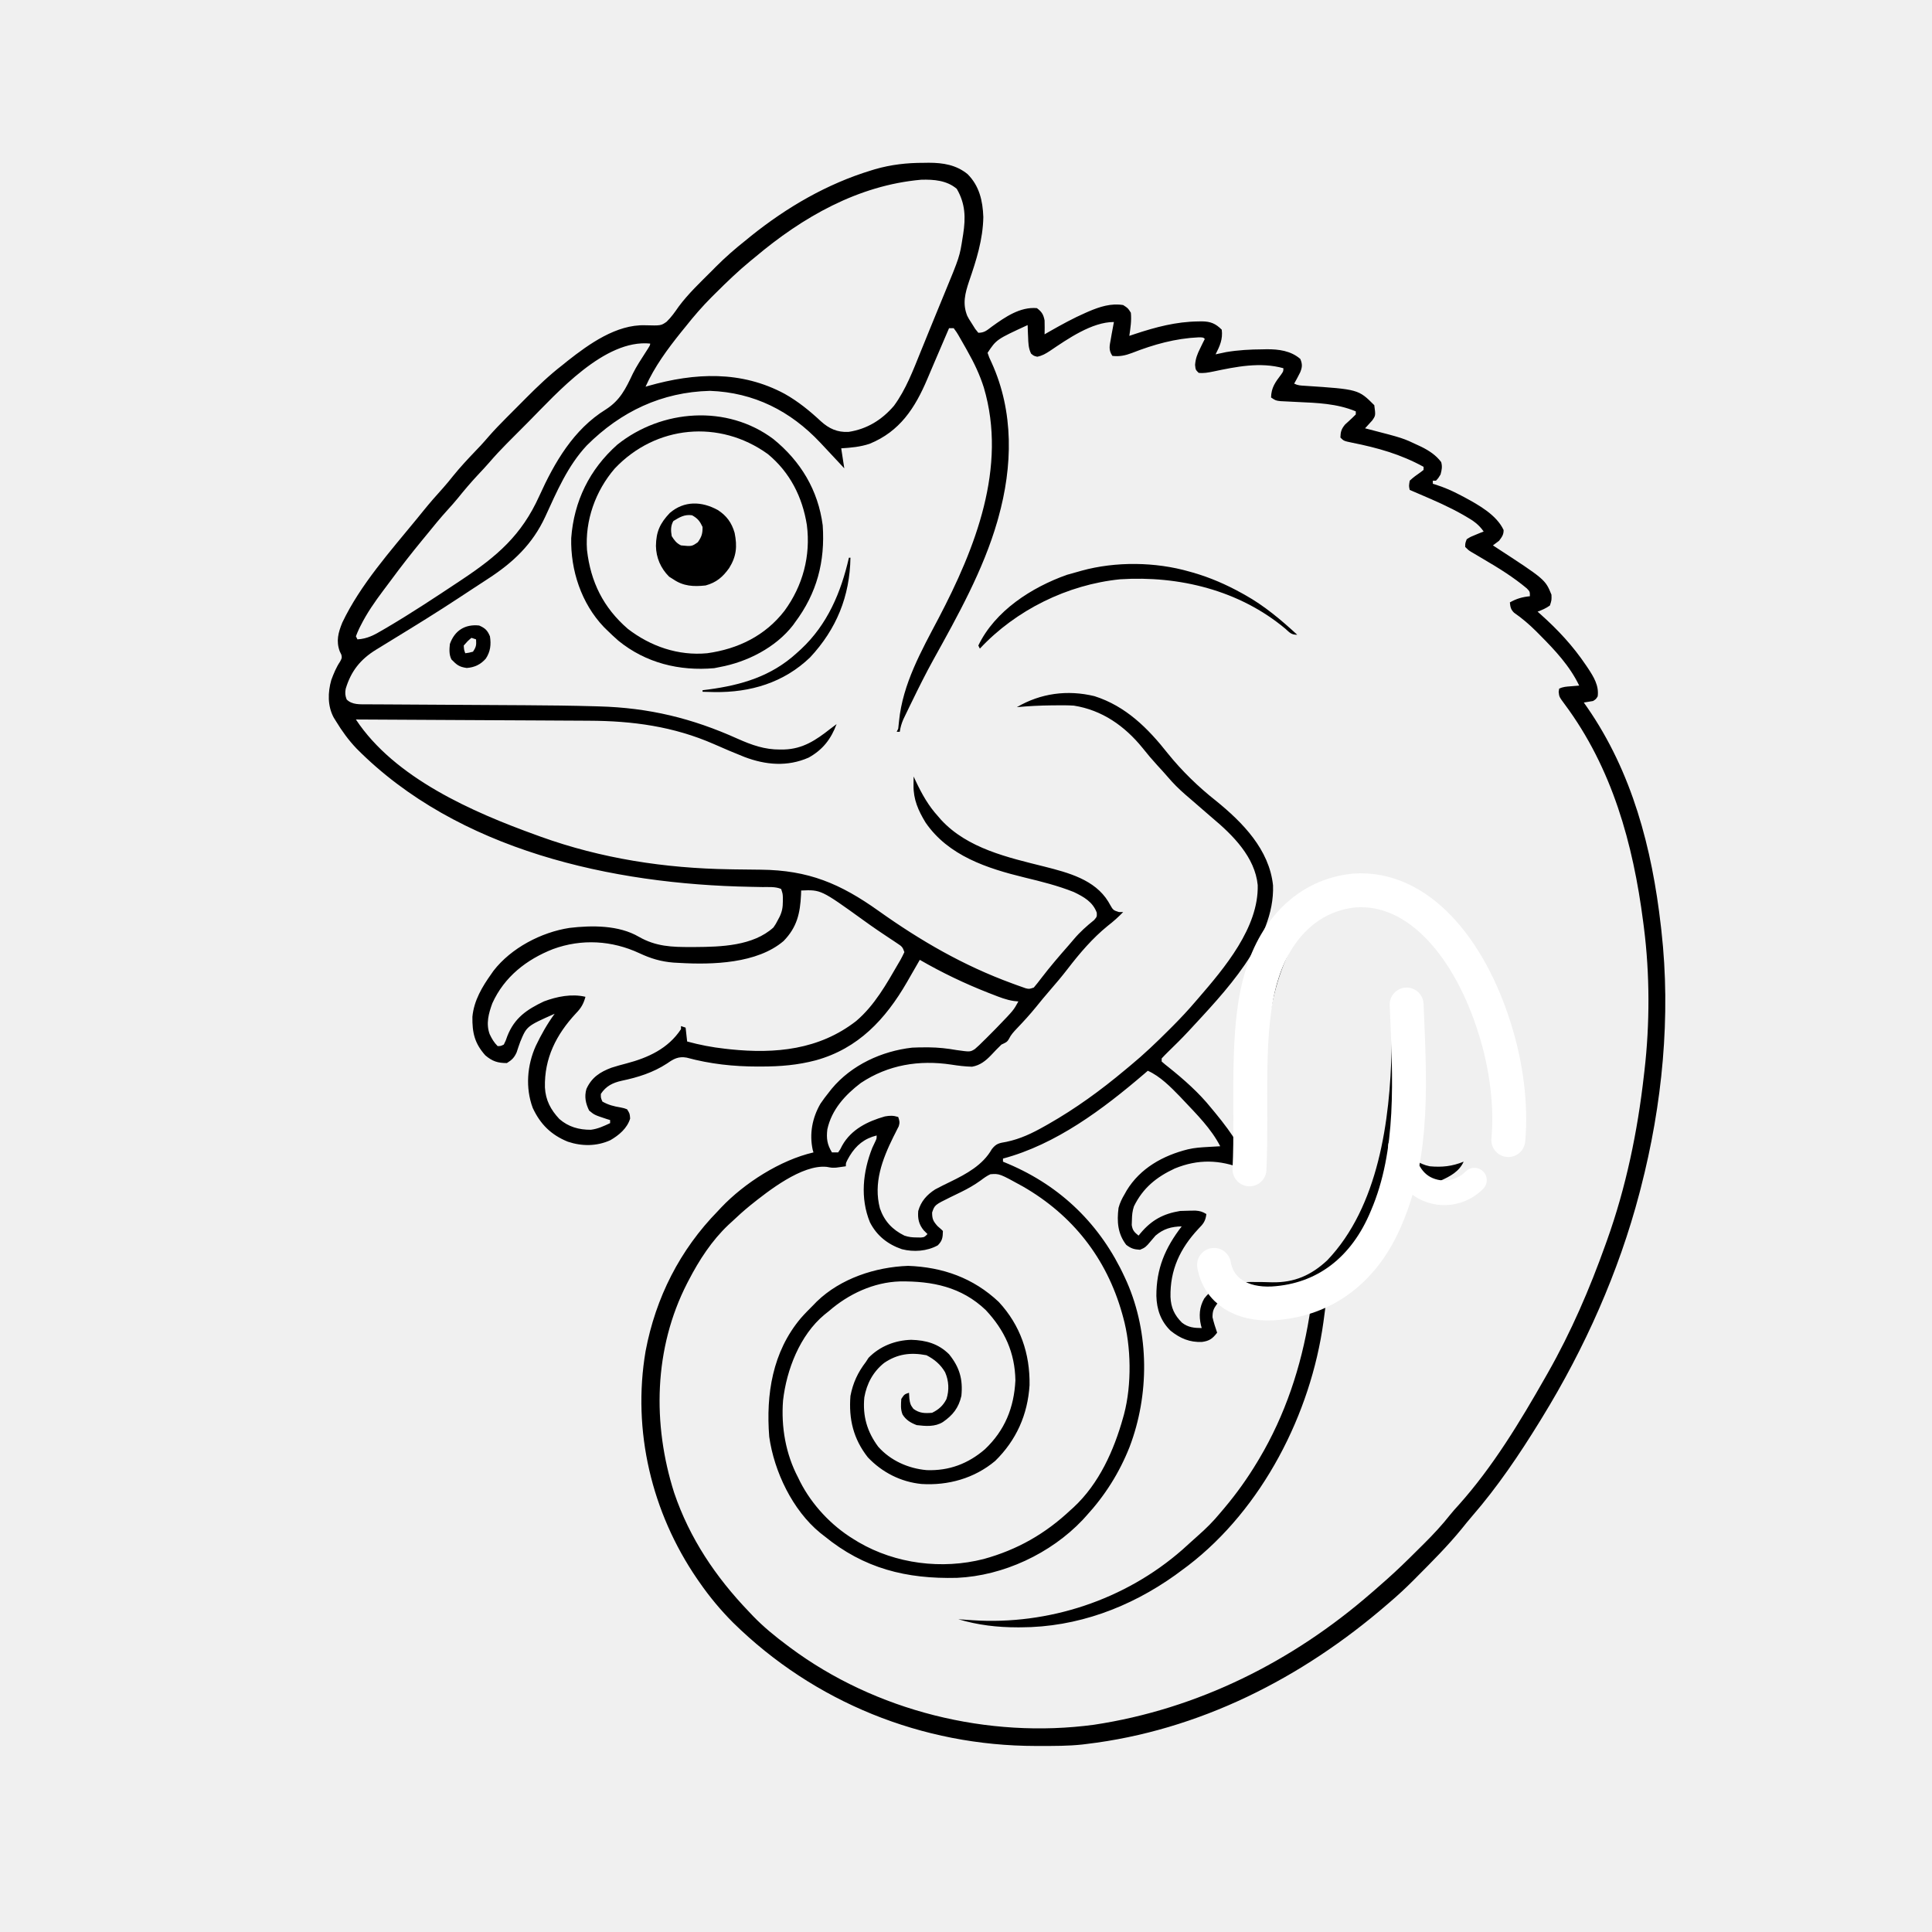
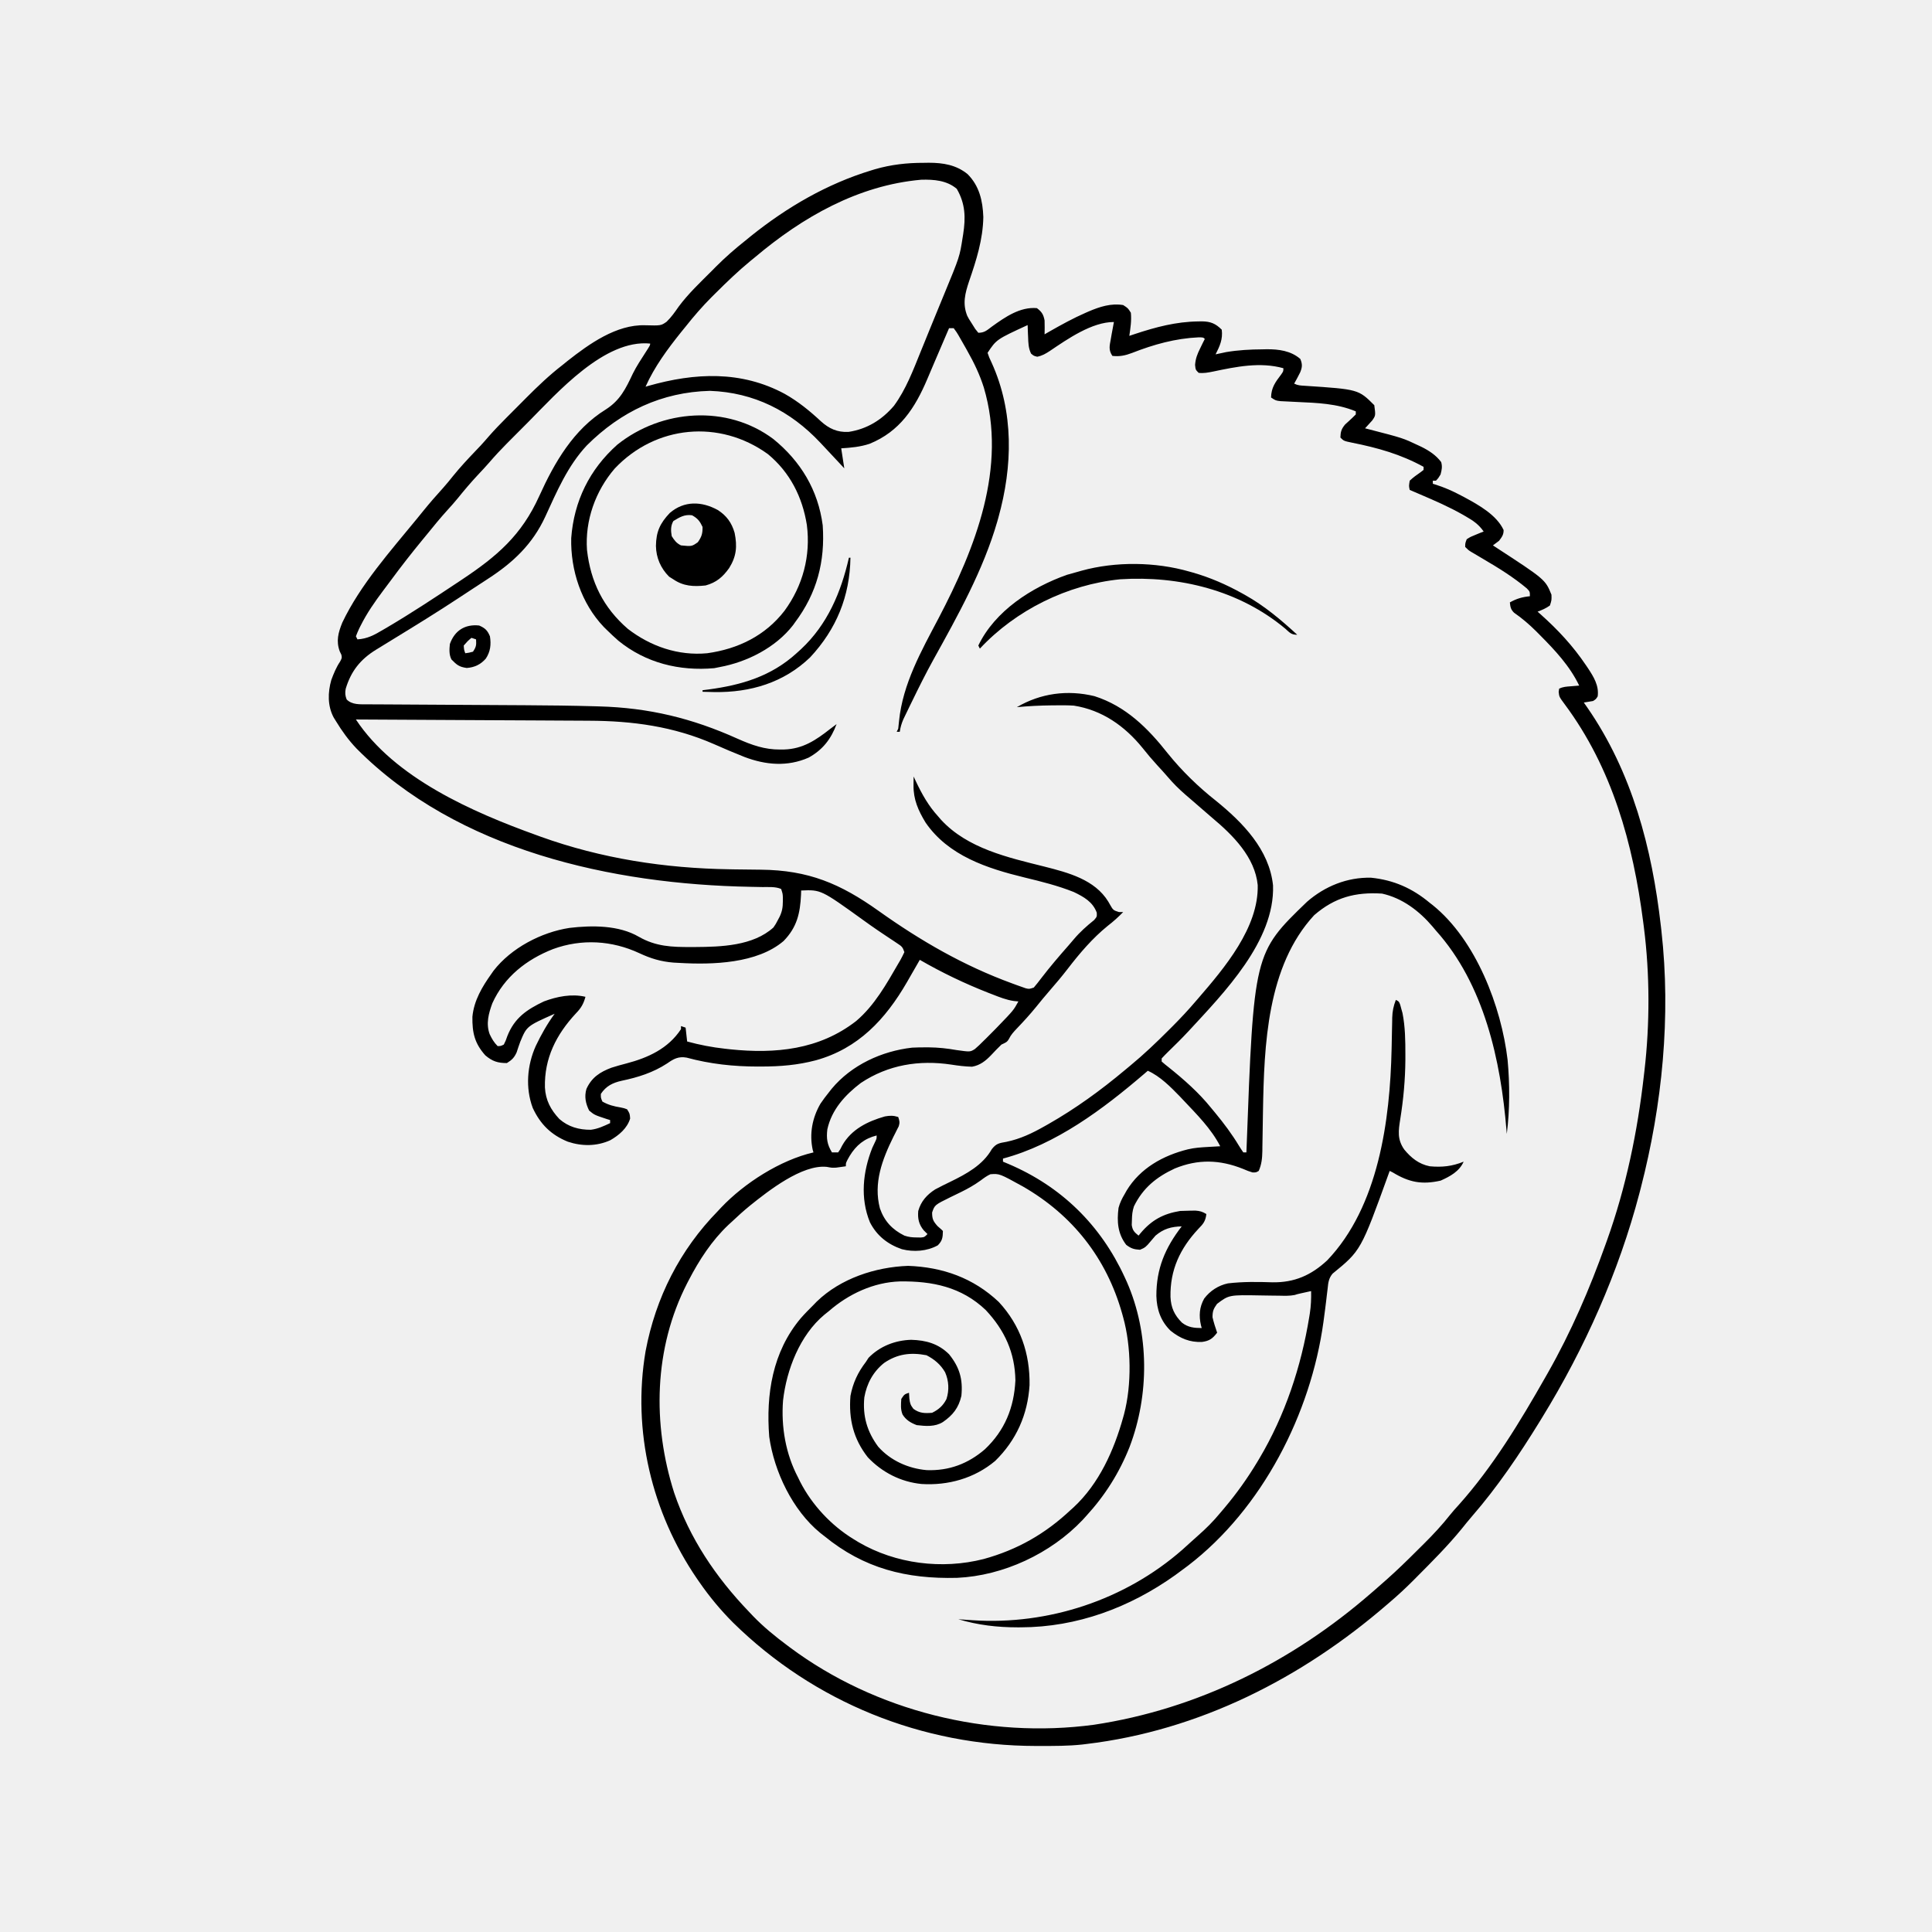
<svg xmlns="http://www.w3.org/2000/svg" viewBox="0 0 1254 1254" role="img" aria-labelledby="title desc">
  <path fill="currentColor" d="M599.625 105.688c.53-.01.53-.01 3.2-.05 9.27 0 17.8 1.36 25.18 7.36 7.66 7.66 9.86 17.3 10.24 27.88-.25 14.61-4.56 28.11-9.28 41.79-2.59 7.81-4.33 14.45-1.16 22.32.94 1.83.94 1.83 3.07 5.14.7 1.11 1.4 2.23 2.12 3.38.66.82 1.32 1.65 2.01 2.49 4.1 0 5.64-1.7 8.93-4.12 8.54-6.13 18.18-12.83 29.07-11.88 3.19 2.36 4.28 4.18 5 8 .06 1.58.08 3.17.06 4.75-.01.4-.01.4-.03 2.42l-.03 1.83c1.11-.64 2.22-1.28 3.37-1.94 7.63-4.34 15.26-8.54 23.31-12.06.64-.28 1.27-.55 1.92-.84 7.28-3.09 14.45-5.43 22.4-4.16 3.12 2 3.12 2 5 5 .5 5.2-.25 9.84-1 15 .59-.2.59-.2 3.59-1.2 13.59-4.49 26.7-7.99 41.09-8.17.76-.02 1.51-.03 2.29-.04 5.76.05 9 1.38 13.03 5.41.76 6.23-1.26 10.59-4 16 .6-.13 1.21-.26 1.83-.4.42-.09.42-.09 2.54-.53.81-.18 1.62-.35 2.46-.53 7.86-1.33 15.71-1.74 23.67-1.79l2.64-.06c7.84-.05 15.76.98 21.86 6.31 1.38 3.35 1.29 5.27-.07 8.62-1.24 2.5-2.55 4.95-3.93 7.38 2.41 1.21 4.18 1.24 6.88 1.4 34.82 2.31 34.82 2.31 45.12 12.6.9 6.7.9 6.7-1.37 9.95l-1.67 1.82-1.67 1.85-1.29 1.38c.66.17 1.33.34 2.02.52 22.57 5.82 22.57 5.82 32.66 10.61.66.31 1.33.62 2.01.94 4.9 2.45 9.44 5.42 12.74 9.87.82 2.99.37 5.09-.43 8.06-1.44 2.38-1.44 2.38-3 4h-2v2c.54.17 1.08.33 1.64.5 5.85 1.84 11.19 4.2 16.6 7.07.83.43 1.65.86 2.49 1.31 9.16 4.97 20.62 11.34 25.2 21.12.1 3.05-1.14 4.59-2.93 7-1.32 1.03-2.65 2.03-4 3q.72.48 1.47.96c32.49 21.16 32.49 21.16 36.53 31.04.12 3.5.12 3.5-1 7-2.5 1.81-5.12 2.95-8 4 .64.57 1.28 1.14 1.94 1.73 11.26 10.05 20.97 20.47 29.43 33.02.42.62.83 1.23 1.26 1.86 3.72 5.63 7.32 11.4 6.37 18.39-1.13 1.81-1.13 1.81-3 3-2 .37-4 .71-6 1 .36.52.36.52 2.2 3.13 29.19 42.18 42.06 91.4 47.8 141.87.11 1.01.23 2.02.35 3.05 6.28 55.57.59 112.98-13.35 166.95-.3 1.16-.6 2.31-.91 3.5-13.4 51.1-35.47 100.54-63.09 145.5-.53.86-1.05 1.71-1.59 2.6-13.18 21.41-27.41 42.5-43.91 61.5-2.34 2.71-4.59 5.48-6.82 8.28-8.99 11-19.04 21.06-29.06 31.12-.83.84-1.66 1.68-2.52 2.54-4.87 4.86-9.86 9.5-15.1 13.96-.54.47-1.08.93-1.64 1.41-55.42 47.91-122.15 81.89-195.36 90.59-.42.05-.42.05-2.5.31-9.16.99-18.37.94-27.57.94h-2.68c-73.74-.08-143.8-28.34-196.38-80a189.3 189.3 0 0 1-21.87-26.25c-.51-.72-1.01-1.44-1.53-2.19-29.47-43.03-42.24-96.2-33.44-147.85 6.56-34.72 22.24-65.7 46.97-90.96.34-.36.34-.36 2.07-2.22 15.13-15.93 38.4-30.81 59.93-35.78-.08-.27-.08-.27-.49-1.62-2.28-10.45-.29-20.87 5.03-30.03 1.72-2.55 3.53-4.95 5.46-7.35.6-.77 1.21-1.54 1.84-2.34 12.85-15.4 32.41-24.42 52.16-26.66 2.85-.15 5.7-.19 8.56-.19h2.37c6.11.06 11.93.7 17.95 1.76 8.83 1.24 8.83 1.24 11.88-.67 1.91-1.61 3.67-3.31 5.42-5.09.65-.62 1.29-1.25 1.95-1.9 1.98-1.94 3.93-3.92 5.87-5.91l1.8-1.86c10.04-10.4 10.04-10.4 13.2-16.14-.48-.04-.48-.04-2.89-.27-4.9-.71-9.34-2.49-13.93-4.29-.92-.36-1.84-.72-2.79-1.08-15.46-6.07-30.01-13.06-44.39-21.36-.39.67-.77 1.34-1.16 2.03-1.78 3.1-3.56 6.19-5.34 9.28-.61 1.06-1.21 2.11-1.83 3.19-13.96 24.14-31.64 43.11-59.16 50.71-11.8 3.11-23.02 4.03-35.2 4.04-.39 0-.39 0-2.38.01-15.91-.01-30.92-1.63-46.31-5.8-5.28-.92-8.36.8-12.62 3.79-9.09 5.94-18.9 9.03-29.45 11.23-5.9 1.32-10.17 3.44-13.55 8.52-.07 2.5-.07 2.5 1 5 3.93 2.22 7.38 3.08 11.81 3.81 2.28.48 2.28.48 4.19 1.19 1.74 2.75 1.74 2.75 2 6-1.89 6.34-7.27 10.85-12.87 14.08-8.82 4.01-18.52 4-27.59.95-10.81-4.37-17.88-11.35-22.77-21.94-4.84-13.01-3.65-27.66 1.99-40.22 3.5-7.32 7.43-14.32 12.24-20.87-18.13 8.05-18.13 8.05-22.35 18.26-.82 2.25-1.6 4.51-2.32 6.79-1.58 3.49-3.1 4.95-6.33 6.95-5.9 0-9.42-1.11-14-5-6.94-7.77-8.54-14.69-8.38-25.05 1-10.54 6.32-19.47 12.38-27.95.42-.61.85-1.22 1.28-1.85 11.47-14.84 31.02-25.05 49.34-27.87 14.55-1.72 32.01-1.86 45.05 5.77 11.1 6.33 21.38 6.7 33.89 6.64h2.51c16.95-.1 37.71-.71 50.93-12.69 1.54-2.25 1.54-2.25 2.74-4.56.41-.76.82-1.53 1.24-2.32 1.68-3.52 2.15-6.26 2.14-10.12 0-.43 0-.43.01-2.62-.13-2.38-.13-2.38-1.13-5.38-3.75-1.62-8.14-1.19-12.16-1.24-1.67-.03-3.33-.07-5-.1-.87-.01-1.74-.03-2.64-.05-89.87-1.65-190.11-23.54-255.75-89.72-5.24-5.49-9.51-11.4-13.45-17.89-.48-.76-.95-1.53-1.44-2.32-4.01-7.52-3.82-16.23-1.54-24.29 1.59-4.26 3.19-8.22 5.73-12 1.25-2.39 1.25-2.39.81-4.46-.16-.34-.16-.34-1-2.05-2.55-6.7-1.01-12.34 1.63-18.82 11.68-24.51 31.2-46.33 48.3-67.22 1.35-1.64 2.68-3.3 4.02-4.95 4.27-5.27 8.68-10.36 13.26-15.38 2.2-2.48 4.28-5.04 6.35-7.63 4.53-5.61 9.42-10.83 14.38-16.04.31-.32.31-.32 1.85-1.94.53-.56 1.07-1.12 1.62-1.7 1.8-1.95 3.54-3.95 5.28-5.96 3.61-4.13 7.39-8.04 11.26-11.92.7-.7 1.39-1.4 2.11-2.12 1.47-1.47 2.93-2.94 4.4-4.41 2.21-2.21 4.42-4.43 6.62-6.66 7.48-7.5 14.96-14.65 23.36-21.13 1.13-.91 2.26-1.83 3.39-2.75 13.99-11.01 31.75-23.73 50.33-23.13 10.28.27 10.28.27 13.93-2.27 3.08-2.96 5.45-6.37 7.87-9.86 6.22-8.38 13.99-15.69 21.35-23.05.92-.93 1.83-1.86 2.78-2.81 6.13-6.15 12.54-11.74 19.35-17.13 1.16-.95 2.33-1.9 3.5-2.86 23.36-18.71 49.32-33.83 78.06-42.57.77-.24 1.54-.47 2.34-.72 10.49-3.02 20.82-4.19 31.72-4.16m-109.62 61.31c-.5.41-.5.41-3.02 2.46-7.84 6.45-15.11 13.45-22.3 20.61-.92.9-1.84 1.81-2.78 2.75-6.06 6.09-11.58 12.45-16.9 19.18-.98 1.21-1.96 2.41-2.94 3.61-8.83 11.02-17.27 22.44-23.06 35.39.31-.09.31-.09 1.87-.55 30.14-8.55 60.19-10.02 88.48 5.21 8.64 4.86 16.21 11.03 23.46 17.78 5.28 4.77 10.65 7.26 17.93 6.9 11.99-1.81 21.68-7.81 29.5-16.96 7.77-10.56 12.49-23.17 17.38-35.25.6-1.48 1.2-2.96 1.81-4.43 1.24-3.05 2.47-6.09 3.71-9.14 1.52-3.73 3.05-7.46 4.58-11.19 1.17-2.84 2.34-5.68 3.5-8.52.55-1.33 1.09-2.66 1.64-3.98 10.01-24.24 10.01-24.24 11.95-36.68.11-.71.23-1.42.35-2.16 1.67-10.79 1.44-19.83-4.16-29.46-6.45-5.51-14.88-6.15-23.11-5.91-40.92 3.61-77.03 24.29-107.89 50.34m191.41 60.8c-2.71 1.78-4.99 3.12-8.19 3.74-2.22-.54-2.22-.54-3.99-2.02-1.72-3.51-1.8-6.93-1.92-10.77-.04-.74-.07-1.49-.11-2.26-.08-1.83-.14-3.66-.2-5.49-20.22 9.32-20.22 9.32-26 18 .97 2.9.97 2.9 2.62 6.38 14.54 32 13.7 67.25 4.38 100.62-.24.84-.47 1.67-.71 2.53-9.07 31.42-25.57 60.99-41.36 89.47-5.01 9.05-9.6 18.27-14.12 27.57-.34.68-.67 1.36-1.02 2.07-.95 1.95-1.9 3.91-2.84 5.87-.54 1.13-1.09 2.26-1.65 3.43-1.17 2.73-1.86 5.14-2.3 8.06h-2c.32-.66.66-1.32 1-2 .19-1.68.38-3.36.54-5.05 2.41-24.11 14.48-45.47 25.61-66.59 23.92-45.64 44.71-98.03 29.43-149.77-2.64-8.36-6.27-15.97-10.58-23.59-.4-.7-.79-1.41-1.19-2.14-1.19-2.13-2.4-4.24-3.63-6.36-.37-.65-.74-1.31-1.13-1.98-1.07-1.8-1.07-1.8-3.05-4.52h-3c-.17.38-.17.38-1 2.32-2.9 6.79-5.81 13.57-8.72 20.36-1.48 3.43-2.94 6.87-4.39 10.32-7.95 18.79-17.83 34.06-37.49 42.06-6.05 2.01-12.06 2.54-18.4 2.94.66 4.29 1.31 8.58 2 13-.44-.47-.44-.47-2.65-2.86-3.76-4.06-7.55-8.1-11.35-12.14-.54-.57-1.07-1.14-1.62-1.72-19.3-20.53-43.01-32.56-71.57-33.59-31.31.79-57.83 13.4-79.9 35.39-12.48 13.32-19.5 29.99-27.04 46.36-8.2 17.73-20.74 29.61-37.06 40.19-1.04.68-2.09 1.37-3.16 2.07-2.16 1.42-4.32 2.83-6.49 4.24-2.98 1.94-5.96 3.9-8.93 5.87-14.22 9.38-28.7 18.31-43.23 27.19-3.09 1.89-6.18 3.79-9.26 5.69-.61.37-1.22.75-1.85 1.13-10 6.2-16.08 13.84-19.5 25.21-.52 2.61-.37 4.49.61 6.97 3.6 3.61 8.78 3.13 13.66 3.15.55.01.55.01 3.35.03 1.19 0 2.39.01 3.63.01a2302 2302 0 0 0 12.17.07c4.41.02 8.83.05 13.25.08l25.86.15c10.88.06 21.75.12 32.63.19l10.95.06c15.4.08 30.79.26 46.18.7l2.05.06c32.57.89 60.5 7.7 90.02 20.99 9.13 4.06 17.54 7.1 27.62 7.01.82 0 1.65-.01 2.5-.02 12.25-.36 20.71-6.07 30.13-13.48 1.33-1 2.66-2 4-3-3.63 9.73-8.98 16.65-18.14 21.74-13.8 6.07-27.91 4.81-41.7-.43-6.68-2.64-13.28-5.47-19.85-8.37-26.2-11.45-52.63-15.04-81.1-15.14l-4.97-.03c-4.46-.03-8.92-.05-13.39-.07-4.67-.02-9.35-.05-14.03-.08-8.83-.05-17.67-.09-26.51-.13-10.07-.05-20.14-.11-30.21-.16q-31.05-.18-62.1-.33c25.1 38.03 75.78 60.13 117 75 .47.17.47.17 2.85 1.04 39.57 14.26 80.71 20.53 122.64 21.19l3.39.06c5.63.09 11.27.16 16.91.2 31 .3 51.64 9.05 76.51 26.77 27.18 19.35 55.09 35.5 86.51 46.99.53.2.53.2 3.25 1.2 1 .35 1.99.71 3.02 1.07.88.31 1.75.62 2.66.94 2.26.54 2.26.54 5.26-.46 1.7-2 3.29-4.01 4.87-6.12 5.63-7.36 11.62-14.34 17.74-21.29 1.15-1.32 2.28-2.65 3.41-3.99 3.97-4.71 8.34-8.56 13.13-12.42 1.85-2.18 1.85-2.18 1.72-4.79-2.57-7.03-8.44-10.28-14.87-13.39-10.38-4.15-21.1-6.81-31.94-9.43-24.29-5.91-49.52-14.08-64.34-35.72-4.73-7.81-7.89-14.93-7.79-24.1l.03-3.26c.01-.41.01-.41.04-2.49.48 1.04.96 2.08 1.46 3.15 4.03 8.45 8.17 15.9 14.54 22.85.59.68 1.18 1.37 1.78 2.07 17.21 18.71 43.54 24.51 67.15 30.42 15.3 3.89 32.66 8.38 41.44 22.76.41.72.82 1.44 1.25 2.19 1.81 3.15 1.98 3.44 5.69 4.56h2.69c-3.17 3.27-6.4 6.17-10 8.94-9.92 8.05-18.15 17.71-25.91 27.8-3.76 4.89-7.72 9.57-11.76 14.22-3.01 3.48-5.95 7.01-8.83 10.61-3.96 4.88-8.18 9.48-12.52 14.02-2.01 2.13-3.79 4.02-5.08 6.67-1.21 2.33-2.56 2.59-4.9 3.74-2.33 2.25-4.56 4.56-6.76 6.93-3.58 3.71-7.13 6.52-12.31 7.44-4.58-.12-8.97-.65-13.5-1.37-20.88-3.12-40.87.08-58.7 11.92-10.21 7.77-18.92 17.27-21.73 30.08-.71 5.84-.15 9.89 3 15h4c1.38-1.94 1.38-1.94 2.68-4.56 5.89-10.42 16.45-15.61 27.69-18.81 3.36-.58 5.41-.63 8.63.37.81 2.35 1.12 3.61.35 6.01l-1.09 2.12c-.19.39-.19.39-1.18 2.37-.21.41-.21.41-1.27 2.5-7.18 14.58-13.01 29.88-8.69 46.31 2.91 8.35 8 13.78 15.88 17.69 2.94.98 4.99 1.17 8.06 1.19.44.01.44.01 2.66.04 2.28-.23 2.28-.23 4.28-2.23-.81-.8-1.61-1.61-2.44-2.43-3.2-3.89-3.98-7.59-3.56-12.57 1.74-6.25 5.62-10.56 11-14 3.24-1.75 6.55-3.36 9.87-4.97 10.35-5.04 21.05-10.82 26.89-21.16 2.92-3.75 4.86-3.92 9.48-4.74 9.13-1.92 16.68-5.56 24.76-10.13.77-.44 1.55-.88 2.36-1.33 17.76-10.11 34.08-21.97 49.74-35.08 1.23-1.03 2.46-2.05 3.69-3.07 8.68-7.16 16.75-14.88 24.71-22.83.46-.47.46-.47 2.82-2.82 5.09-5.13 10-10.36 14.68-15.87.53-.62 1.07-1.23 1.62-1.87 17.09-19.79 39.43-46.1 38.72-73.67-1.8-18.11-16.08-32.34-29.34-43.46-2.49-2.14-4.97-4.29-7.44-6.43-.33-.29-.33-.29-1.99-1.73l-3.84-3.33c-1.48-1.29-2.97-2.57-4.46-3.84-4.14-3.6-7.87-7.3-11.4-11.48-2.19-2.56-4.47-5.02-6.75-7.5-3.34-3.65-6.5-7.37-9.56-11.25-11.55-14.23-26.24-24.56-44.56-27.44-3.74-.24-7.45-.23-11.19-.19-.5.01-.5.01-3.04.02-7.62.08-15.19.44-22.77 1.17 15.5-9.09 32.92-11.37 50.36-7.15 20.38 6.48 34.75 20.83 47.7 37.28 9.11 11.29 19.77 21.65 31.16 30.62 17.33 14.06 34.61 31.61 37.06 54.93 1.25 36.07-31.9 69.76-54.69 94.47-4.39 4.71-8.95 9.25-13.58 13.72-1.38 1.34-2.7 2.73-4.01 4.13v2c1.49 1.33 3.04 2.59 4.62 3.81 9.85 7.89 19.44 16.35 27.38 26.19l2.76 3.33c5.66 6.87 10.88 13.82 15.47 21.46.87 1.43 1.81 2.83 2.77 4.21h2l.06-1.69c4.73-127.67 4.73-127.67 39.3-161.02 11.64-10.1 26.03-15.93 41.51-15.6 14.72 1.49 26.85 6.87 38.13 16.31.64.5 1.28 1 1.95 1.51 28.02 22.61 44.55 65.87 48.58 100.47 1.44 15.72 1.46 32.38-.53 48.02-.06-.76-.12-1.52-.19-2.31-3.67-45.28-14.51-94.9-45.81-129.69-.72-.86-1.44-1.71-2.18-2.6-8.6-10.1-19.62-18.51-32.82-21.4-17.34-1.05-30.57 2.41-44 14-30.7 33.16-32.5 84.47-33.25 127.27-.02.95-.03 1.9-.05 2.87-.07 3.89-.13 7.77-.18 11.65q-.06 4.335-.15 8.67c0 .87-.01 1.74-.02 2.64-.1 4.65-.45 8.57-2.35 12.9-1.74 1.02-1.74 1.02-4 1-2.92-.92-2.92-.92-6.19-2.31-15.04-6.02-29.14-6.48-44.33-.25-11.92 5.56-20.65 12.64-26.48 24.56-1.06 3.16-1.24 5.62-1.32 8.94-.03 1.04-.07 2.08-.11 3.15.52 3.56 1.69 4.68 4.43 6.91.43-.53.87-1.06 1.32-1.61 7.17-8.5 14.73-12.6 25.68-14.39 2.18-.11 4.37-.17 6.56-.19 1.11-.01 2.23-.02 3.38-.04 2.94.22 4.58.7 7.06 2.23-.5 4.46-1.93 6.36-5.07 9.5-12.07 12.9-18.52 26.8-18.21 44.28.31 6.96 2.53 11.82 7.46 16.72 3.94 3.1 7.91 3.48 12.82 3.5l-.49-1.73c-1.42-6.2-1.06-11.83 2.09-17.41 3.8-5.05 9.24-8.55 15.4-9.86 9.66-1.14 19.22-1.02 28.93-.69 14.28.22 25.15-4.62 35.5-14.24 33.38-34.9 40.8-91.04 41.81-137.17.01-.38.01-.38.05-2.27.07-3.05.13-6.1.18-9.16.04-2.27.09-4.55.15-6.82 0-.68.01-1.37.02-2.07.11-4.2.84-7.66 2.36-11.58 2 1 2 1 2.81 3.12.25.91.49 1.82.75 2.76.12.44.12.44.75 2.68 1.76 8.84 1.88 17.83 1.87 26.82v3.41c-.09 12.96-1.26 25.73-3.31 38.52-1.21 7.63-2.06 13.17 2.58 19.81 4.47 5.44 9.53 9.49 16.55 10.88 8 .73 14.56.03 22-3-2.81 6.35-8.83 9.59-14.94 12.31-12.17 2.74-20.47 1.12-31.06-5.31-.66-.33-1.33-.66-2-1-.23.63-.46 1.26-.69 1.9-17.99 49.78-17.99 49.78-36.37 64.78-2.56 3.05-2.83 5.88-3.22 9.71-.18 1.5-.36 3-.55 4.49-.09.79-.18 1.57-.27 2.38-.47 4.11-1.02 8.21-1.57 12.31-.11.82-.22 1.64-.33 2.48-8.19 59.52-39.61 121.11-87.83 158.12-1.72 1.29-3.44 2.56-5.17 3.83-.53.39-.53.39-3.21 2.37-29.52 21.07-63.77 33.8-100.17 33.88-.66 0-1.33.01-2.01.01-13.4 0-25.77-1.45-38.61-5.26 1.02.07 2.05.15 3.11.22 1.4.1 2.8.19 4.2.28l2.03.15c49.19 3.23 98.94-13.22 136.06-45.75 1.69-1.52 3.37-3.04 5.05-4.57 1.7-1.56 3.42-3.1 5.15-4.62 5.25-4.61 9.96-9.32 14.4-14.71.97-1.15 1.95-2.3 2.93-3.46 7.85-9.36 14.77-19.06 21.07-29.54.42-.7.84-1.4 1.28-2.13 16.85-28.32 27.25-59.73 32.53-92.18.12-.76.25-1.52.37-2.3.74-4.84.92-9.49.82-14.39-1.42.31-2.84.63-4.26.94-.78.17-1.57.35-2.39.53-2.36.53-2.36.53-4.02 1.07-3.34.66-6.64.52-10.03.45-1.54-.01-3.07-.03-4.61-.05-2.4-.03-4.8-.06-7.21-.11-20.78-.38-20.78-.38-28.55 5.48-2.32 3.23-2.93 4.71-2.93 8.69.81 3.41 1.84 6.7 3 10-2.93 3.81-4.94 5.35-9.76 6-7.98.39-14.28-2.3-20.46-7.26-6.38-6.2-9-13.86-9.22-22.61-.04-17.74 5.68-31.13 16.44-45.13-6.83.18-11.73 1.56-17 6-1.24 1.39-2.45 2.81-3.63 4.25-2.22 2.67-3.12 3.65-6.44 4.94-3.94-.25-5.73-.8-8.93-3.19-5.57-7.25-6.12-15.15-5-24 .9-3.33 2.22-6.05 4-9 .41-.73.82-1.47 1.24-2.23 8.82-14.54 23.65-22.75 39.76-26.77 4.41-1.06 8.79-1.31 13.31-1.56.37-.02.37-.02 2.24-.13 1.82-.11 3.63-.21 5.45-.31-5.84-11.42-15.27-20.73-24-30-.69-.73-1.38-1.46-2.09-2.22-6.07-6.24-12.88-13.21-20.91-16.78-.4.34-.4.34-2.39 2.06-26.68 22.85-57.16 45.75-91.61 54.94v2c1.13.48 2.27.95 3.44 1.44 34.39 14.6 59.98 39.67 75.56 73.56.48 1.05.96 2.1 1.46 3.19 14.57 33.35 14.59 73.16 1.69 107.04-6.69 16.82-15.93 31.46-28.15 44.77-.79.87-1.58 1.75-2.4 2.64-20.63 21.73-51.39 36.14-81.41 37.49-32.92.82-60.46-6.05-86.19-27.13-.45-.34-.45-.34-2.67-2.08-17.92-14.71-29.84-39.71-33.05-62.34-2.18-27.63 2.12-55.1 20.42-76.9 2.65-3.02 5.44-5.85 8.3-8.68.7-.72 1.41-1.45 2.13-2.2 15.51-15.01 38.06-22.41 59.3-23.17 22.48.83 42.31 7.82 58.86 23.45 13.97 15.09 20.3 33.53 19.95 54.03-1.21 19.15-8.59 35.69-22.31 49.14-13.48 11.29-30.5 16.06-47.85 14.96-13.48-1.36-25.53-7.54-34.79-17.29-9.42-11.96-12.5-24.9-11.29-39.92 1.64-8.45 4.78-15.19 10-22 .57-.88 1.15-1.77 1.74-2.69 7.36-7.55 17.31-11.39 27.69-11.68 9.6.27 17.62 2.49 24.57 9.37 6.81 8.45 9.06 16.18 8 27-1.74 7.73-5.53 12.55-12 17-5.16 3.22-11.16 2.69-17 2-3.93-1.5-6.96-3.31-9.2-6.92-1.35-3.49-1.04-6.34-.8-10.08 2-3 2-3 5-4 .08 1.24.16 2.48.24 3.75.39 3.1.67 4.14 2.63 6.69 3.91 2.88 7.39 2.96 12.13 2.56 4.26-2.09 7.11-4.6 9.3-8.88a24.23 24.23 0 0 0-.87-17.43c-2.92-5.04-6.98-8.43-12.12-11.06-10.31-1.95-18.78-.88-27.44 5-7.15 5.7-11.3 13.41-12.87 22.37-1.16 12.1 1.77 22.24 9 32 7.99 9.04 19.64 14.21 31.54 15.22 14.46.52 26.9-4.18 37.77-13.59 12.89-12.22 18.87-26.98 19.75-44.65-.3-18.07-6.97-32.53-19.25-45.67-15.74-15.03-34.72-18.85-55.71-18.58-17.04.53-33.34 8.14-46.1 19.27-.49.39-.49.39-2.94 2.35-15.89 13.26-24.53 35.66-26.81 55.64-1.33 17.19 1.7 34.73 9.75 50.01.44.9.88 1.8 1.33 2.73 7.66 15.01 20.28 28.51 34.67 37.27 1.07.66 2.15 1.32 3.25 1.99 24.13 14.09 54.15 17.83 81.18 10.94 21.9-6.02 40.03-16.37 56.57-31.93.59-.52 1.18-1.05 1.79-1.6 16.59-15.4 26.24-36.99 32.21-58.4.19-.69.38-1.38.58-2.09 5.04-19.05 4.7-43.97-.58-62.91-.22-.79-.44-1.58-.66-2.39-10.12-35.94-32.13-63.93-64.45-82.52-15.15-8.36-15.15-8.36-21.05-7.93-2.32 1.06-4.18 2.42-6.22 3.97-4.05 2.92-8.21 5.31-12.69 7.5-.59.29-.59.29-3.58 1.75l-3.35 1.62c-10.33 5.09-10.33 5.09-12 10 0 4.2.69 5.65 3.5 8.81.82.73 1.64 1.45 2.5 2.19.32.33.66.66 1 1-.08 4.19-.31 6.3-3.32 9.31-7 3.88-15.68 4.46-23.31 2.5-9.15-3.13-16.3-8.74-20.73-17.47-6.42-15.67-4.62-32.75 1.51-48.26.67-1.51 1.37-3 2.11-4.48.74-1.6.74-1.6.74-3.6-7.99 2-13.26 6.32-17.5 13.25-2.5 4.39-2.5 4.39-2.5 6.75-1.36.2-2.71.39-4.07.57-.75.1-1.51.2-2.28.31-2.66.12-2.66.12-6.03-.5-16.06-1.68-38.06 15.69-49.89 25.2-4.06 3.33-7.94 6.8-11.73 10.42-.74.67-1.47 1.34-2.22 2.03-10.78 10.19-18.99 22.86-25.78 35.97-.34.65-.68 1.3-1.02 1.96-21.59 42.13-22.64 91.24-8.42 135.92 10.02 29.59 27 54.76 48.44 77.12.89.95 1.78 1.9 2.71 2.87 6.9 7.14 14.35 13.22 22.29 19.13.57.43 1.15.87 1.74 1.31 55.53 41.37 128.76 59.41 197.37 50.17 67.28-10.17 128.74-40.98 179.89-85.48.73-.63 1.47-1.27 2.23-1.92 1.93-1.68 3.85-3.38 5.77-5.08.69-.61 1.38-1.22 2.1-1.84 6.64-5.9 12.98-12.06 19.26-18.34 1.69-1.69 3.39-3.37 5.09-5.05 5.92-5.89 11.48-11.86 16.66-18.42 1.8-2.24 3.68-4.36 5.63-6.47 22.19-24.77 39.89-54.08 56.26-82.88.54-.95 1.08-1.9 1.64-2.88 15.07-26.52 27.11-54.42 37.36-83.12.33-.92.66-1.85 1.01-2.8 12.39-34.58 19.87-70.76 23.99-107.2.11-.99.23-1.98.35-3 3.53-30.3 3.52-62.76-.35-93-.08-.61-.08-.61-.48-3.73-6.55-50.69-20.09-99.73-50.96-141.19-3.53-4.78-3.53-4.78-3.88-8.01.05-.35.05-.35.32-2.07 2.56-1.28 4.76-1.33 7.62-1.56 1-.08 2.01-.17 3.04-.25.77-.06 1.54-.13 2.34-.19-6.13-12.78-15.74-22.99-25.63-32.93-.39-.4-.39-.4-2.39-2.41-4.49-4.44-9.04-8.37-14.25-11.96-2.18-2.13-2.41-3.72-2.73-6.7 4.36-2.44 8.02-3.5 13-4 0-3 0-3-2-5.09-8.76-7.32-18.17-13.15-28-18.91-2.01-1.18-4.01-2.37-6-3.56-.75-.43-1.49-.87-2.26-1.32-1.74-1.12-1.74-1.12-3.74-3.12.02-2.45.02-2.45 1-5 2.5-1.58 2.5-1.58 5.56-2.81 1.01-.42 2.02-.84 3.06-1.27.79-.3 1.57-.61 2.38-.92-3.21-4.61-6.73-7.02-11.5-9.75-.74-.42-1.47-.85-2.23-1.29-8.78-4.98-18-9-27.27-12.96-.36-.15-.36-.15-2.14-.92-1.62-.69-3.24-1.38-4.86-2.08-.57-2.56-.57-2.56 0-6 2.21-2.08 4.52-3.77 7.03-5.48.32-.25.32-.25 1.97-1.52v-2c-14.88-8.16-29.77-12.33-46.34-15.65-5.45-1.13-5.45-1.13-7.66-3.35.11-3.76.64-5.57 3.06-8.48.83-.75 1.65-1.5 2.5-2.27 1.51-1.38 2.99-2.79 4.44-4.25v-2c-12.35-5.12-25.1-5.5-38.28-6.1l-6.6-.33c-1.3-.07-2.59-.13-3.93-.19-3.19-.38-3.19-.38-6.19-2.38.13-6.35 2.7-9.86 6.5-14.86 1.5-2.14 1.5-2.14 1.5-4.14-15.05-4.19-30.63-.99-45.59 2.16-3.19.64-6.16 1.24-9.41.84-2-2-2-2-2.32-5.19.35-4.22 1.44-6.96 3.32-10.74.55-1.15 1.11-2.29 1.68-3.47.44-.86.87-1.71 1.32-2.6-1-1-1-1-3.93-1.05-15.19.69-29.26 4.63-43.38 10.17-4.37 1.66-8.03 2.41-12.69 1.88-2.64-3.95-1.79-6.57-1-11 .17-.98.34-1.96.51-2.97.48-2.68.98-5.35 1.49-8.03-14.3 0-29.97 10.97-41.59 18.8m-338.47 46.05c-2.4 2.42-4.81 4.83-7.22 7.24-1.55 1.56-3.11 3.12-4.66 4.68-.71.71-1.41 1.42-2.14 2.15-3.95 3.98-7.73 8.05-11.39 12.31-2.39 2.76-4.91 5.42-7.41 8.08-4.54 4.87-8.81 9.89-12.98 15.08-2.14 2.61-4.37 5.12-6.64 7.61-4.71 5.18-9.11 10.56-13.5 16-1.02 1.23-2.03 2.46-3.04 3.69-7.04 8.57-13.85 17.28-20.42 26.22-1.62 2.19-3.26 4.36-4.9 6.54-5.43 7.24-10.45 14.45-14.52 22.55l-1.03 2.05c-.77 1.62-1.44 3.28-2.09 4.95.32.66.65 1.32 1 2 6.52-.39 11-2.88 16.56-6.19.92-.53 1.84-1.07 2.78-1.62 15.8-9.31 31.08-19.42 46.34-29.56.32-.21.32-.21 1.92-1.28 23.03-15.3 38.89-28.87 50.4-54.35 9.9-21.85 22.21-43.24 43.17-56.21 9.35-5.96 12.96-13.5 17.6-23.33 2.38-4.76 5.3-9.18 8.18-13.65 3.05-4.73 3.05-4.73 3.05-5.81-29.66-2.96-60.36 32.01-79.06 50.85m177.06 304.15c-.03.89-.06 1.77-.08 2.68-.58 12.19-2.63 21.17-11.32 30.1-17.15 14.65-46.13 15.47-67.6 14.22-1.25-.07-2.49-.13-3.77-.2-8.21-.65-14.8-2.62-22.24-6.11-17.83-8.29-37.44-9.46-55.99-2.69-17.25 6.75-31.68 18.03-39.44 35.18-2.42 6.6-4.25 13.28-1.73 20.08 1.45 3.04 2.78 5.36 5.17 7.74 1.98-.02 1.98-.02 4-1 1.23-2.44 1.23-2.44 2.31-5.56 4.64-11.75 12.59-17.16 23.69-22.44 8.46-3.19 18.07-5.11 27-3-1.27 4.63-2.85 7.33-6.19 10.75-12.77 13.74-20.59 29.16-20.12 48.08.44 8.28 3.74 14.48 9.37 20.48 5.88 5.14 12.73 7.03 20.41 6.99 4.49-.53 8.46-2.4 12.53-4.3v-2c-.75-.23-1.5-.46-2.27-.7-7.92-2.62-7.92-2.62-11.36-5.49-2.25-4.59-3.19-8.98-1.75-13.99 3.38-7.47 8.78-10.99 16.21-13.79 3.22-1.05 6.46-1.92 9.74-2.78 14.05-3.69 27.1-9.6 35.43-22.25v-2c.49.17.49.17 3 1 .33 2.97.65 5.94 1 9 8.12 2.22 16.12 3.76 24.5 4.69.56.06.56.06 3.42.38 29.37 3.05 57.82.31 81.82-18.38 11.89-10.11 19.65-24.01 27.38-37.38.4-.68.81-1.36 1.22-2.07.97-1.7 1.82-3.47 2.66-5.24-1.14-3.42-1.76-3.79-4.66-5.71-.77-.52-1.53-1.03-2.32-1.56-.84-.55-1.67-1.1-2.52-1.66-1.75-1.17-3.49-2.34-5.24-3.51-.88-.59-1.76-1.19-2.67-1.8-3.14-2.13-6.22-4.33-9.3-6.55-27.44-19.76-27.44-19.76-40.29-19.21" />
  <path fill="currentColor" d="M502 285c17.7 14.42 29 33.07 32 56 1.61 23.53-3.77 44.04-18 63-.4.56-.8 1.13-1.21 1.71-11.3 14.62-29.9 24.03-47.79 27.29-.57.11-.57.11-3.44.69-22.62 1.98-44.38-3.34-62.18-17.82-2.54-2.22-4.97-4.5-7.38-6.87-.35-.34-.35-.34-2.12-2.08-14.51-15.25-21.62-36.78-21.12-57.64 1.77-23.96 11.87-44.62 29.95-60.69C429.49 265.61 471.9 262.41 502 285m-102.99 19.1C386.5 318.63 379.64 337.83 381 357c2.36 20.66 10.58 37.37 26.49 51.16C422.31 419.57 440.2 425.75 459 424c19.99-2.76 37.71-11.36 50.22-27.59 11.87-16.23 17.06-35.65 14.49-55.66-2.89-18.17-10.96-34.18-25.37-46.06-31.29-22.54-72.62-18.82-99.33 9.41" />
  <path fill="currentColor" d="M465.879 331.031c5.73 3.66 9.07 8.3 10.94 14.84 1.77 8.79 1.21 15.24-3.57 22.88-4.18 5.82-8.22 9.29-15.25 11.25-7.87.84-14.38.53-21-4-.89-.56-1.77-1.11-2.69-1.69-5.47-5.47-8.44-12.31-8.56-20 .13-9.17 2.63-14.63 8.95-21.32 9.4-8.12 20.79-7.66 31.18-1.96m-28.82 7.16c-1.82 3.11-1.68 6.37-1.06 9.81 1.79 2.81 3.02 4.51 6 6 7.02.69 7.02.69 10.94-2.06 2.49-3.56 3.14-5.6 3.06-9.94-1.78-3.78-3.16-5.53-6.81-7.56-4.9-.68-8.03 1.24-12.13 3.75M551 362h1c-.41 25-9.04 46.3-26.19 64.69-17.15 16.49-38.79 22.84-62.09 22.51-2.57-.05-5.15-.12-7.72-.2v-1c1.26-.16 2.52-.32 3.81-.48 21.53-2.87 40.78-8.57 57.19-23.52.98-.88 1.95-1.77 2.96-2.68 17.12-16.01 25.9-36.8 31.04-59.32m221 9c.38.11.38.11 2.32.65 11.18 3.22 21.51 7.72 31.68 13.35.33.18.33.18 1.97 1.09 12.71 7.12 23.31 16.07 34.03 25.91-3.97 0-4.81-1.33-7.75-3.94-29.85-24.96-69-34.52-107.25-32.06-34.08 3.44-67.57 19.9-91 45l-1-2c10.84-22.56 34.59-37.75 57.44-45.88 2.52-.74 5.02-1.45 7.56-2.12.68-.19 1.37-.39 2.07-.59 22.11-6.07 47.94-5.74 69.93.59m-461 35c3.87 1.68 5.41 3.15 7 7 .85 5.32.33 9.96-2.68 14.49-3.37 3.84-7.3 5.7-12.38 6.07-5-.71-6.46-2-9.94-5.56-1.6-3.2-1.35-6.52-1-10 3.09-8.75 9.85-12.98 19-12m-5 8c-2.56 2.19-2.56 2.19-5 5 .19 2.81.19 2.81 1 5 2.38-.31 2.38-.31 5-1 2.15-3.23 2.2-4.28 2-8Z" />
-   <g id="rear-thigh-white-outline" fill="none" stroke="#fff" stroke-width="22" stroke-linecap="round" stroke-linejoin="round">
-     <path d="M811 759c2-42-3-91 8-126 9-30 30-52 60-55 42-3 75 38 91 89 8 25 11 51 9 73" />
-     <path transform="translate(3)" d="M910 652c2 48 5 96-13 138-14 34-40 54-74 56-20 1-35-8-38-25" />
-     <path stroke-width="16" d="M909 744c3 18 11 28 25 30 9 1 17-2 23-8" />
-   </g>
</svg>
